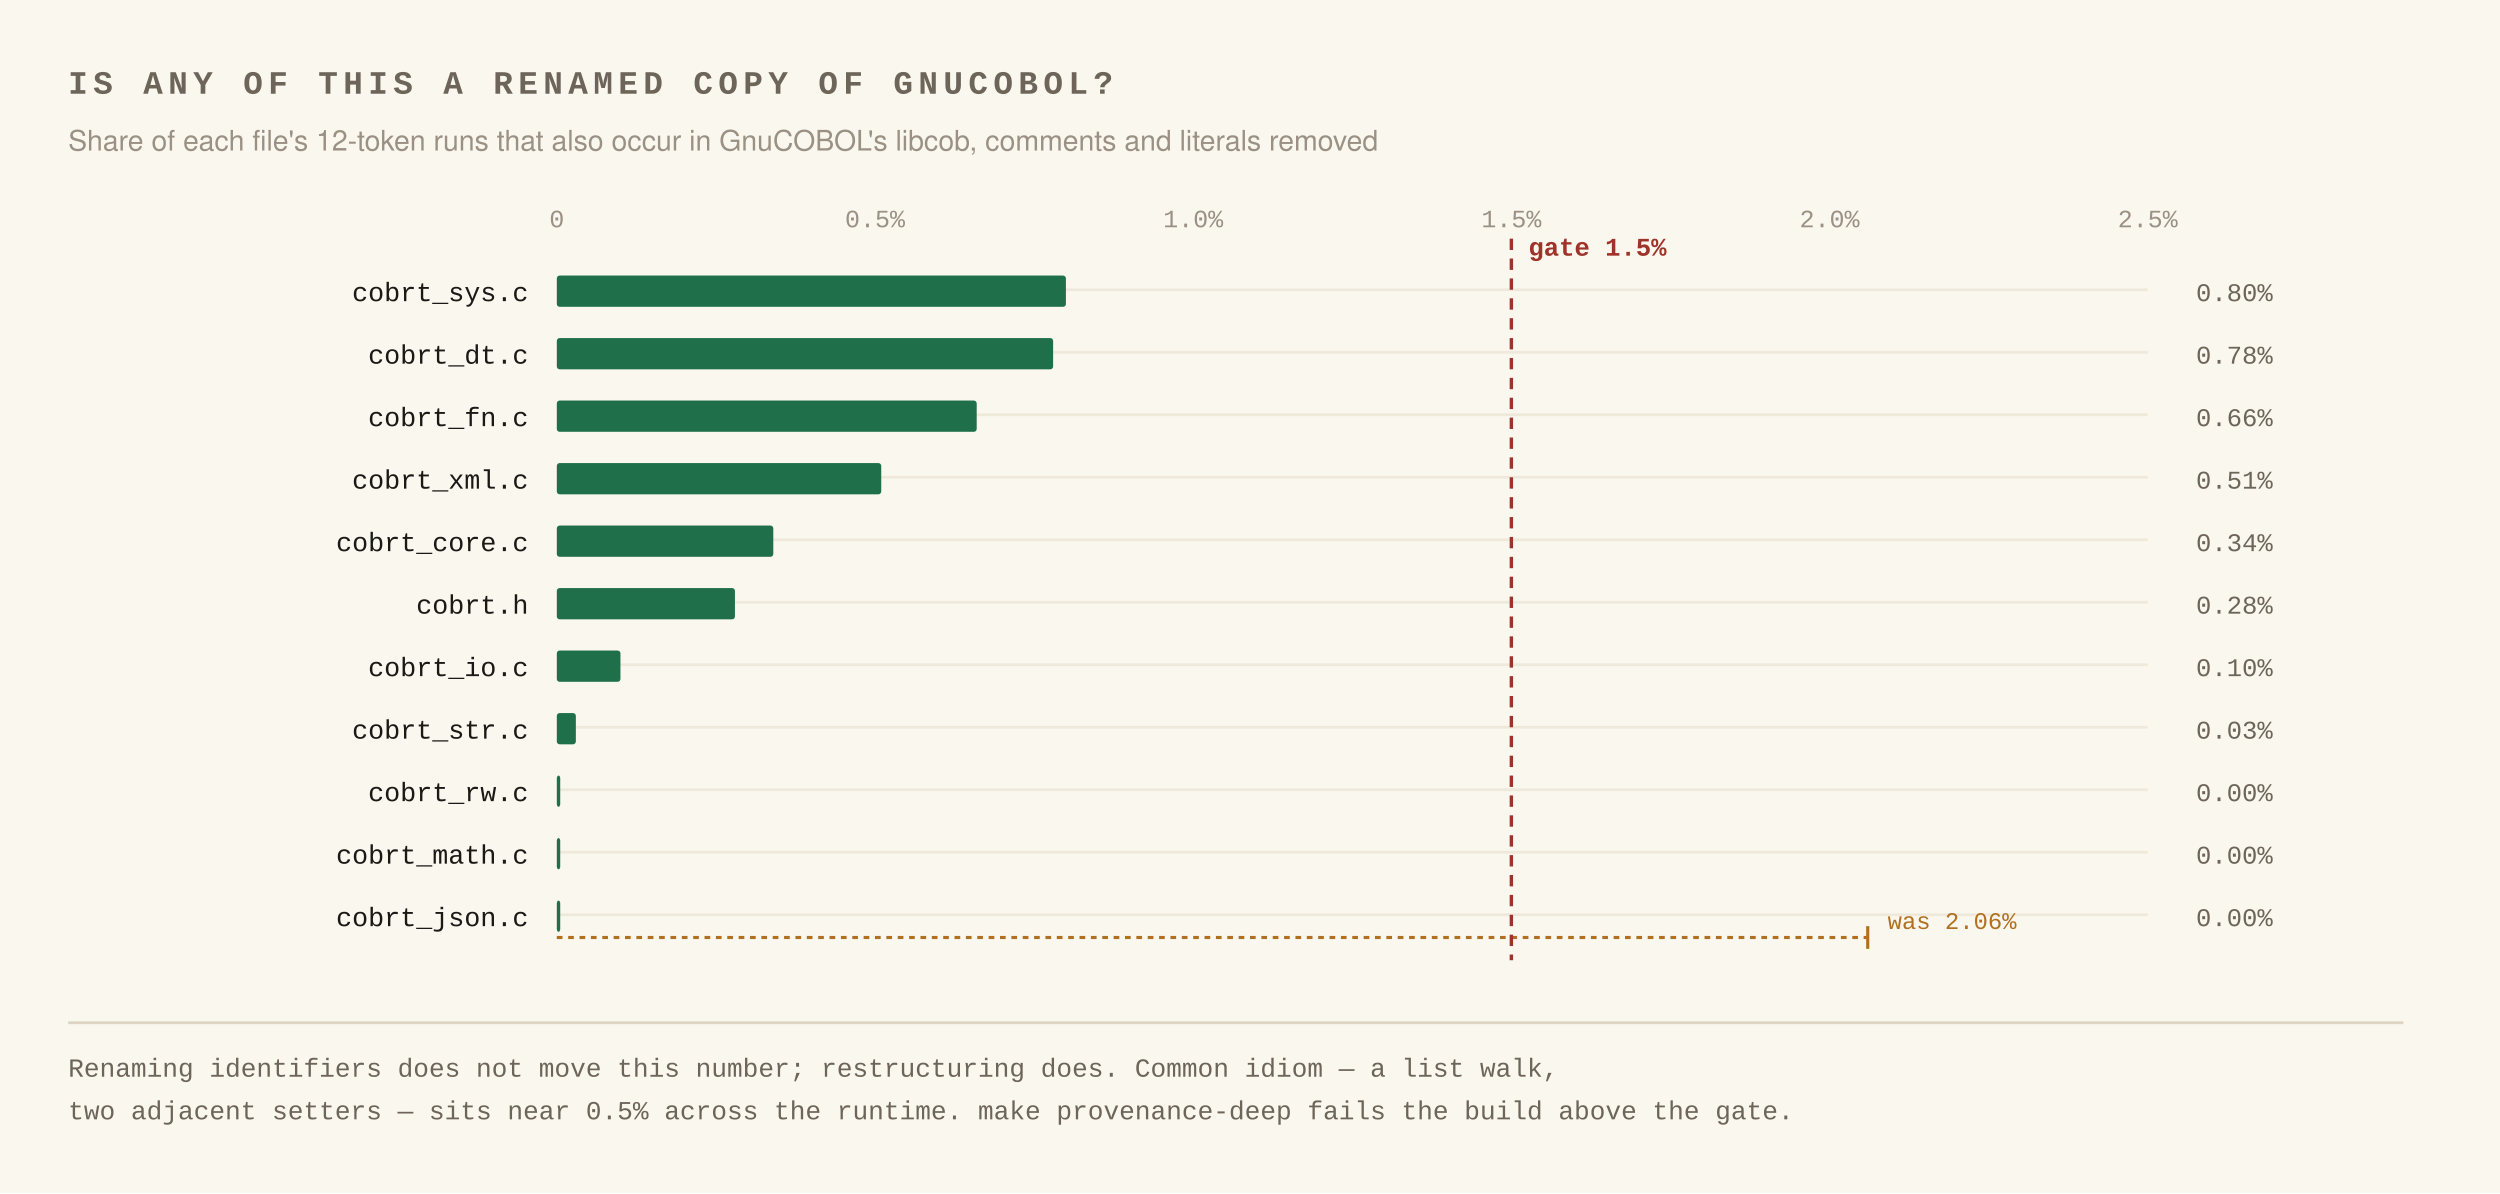
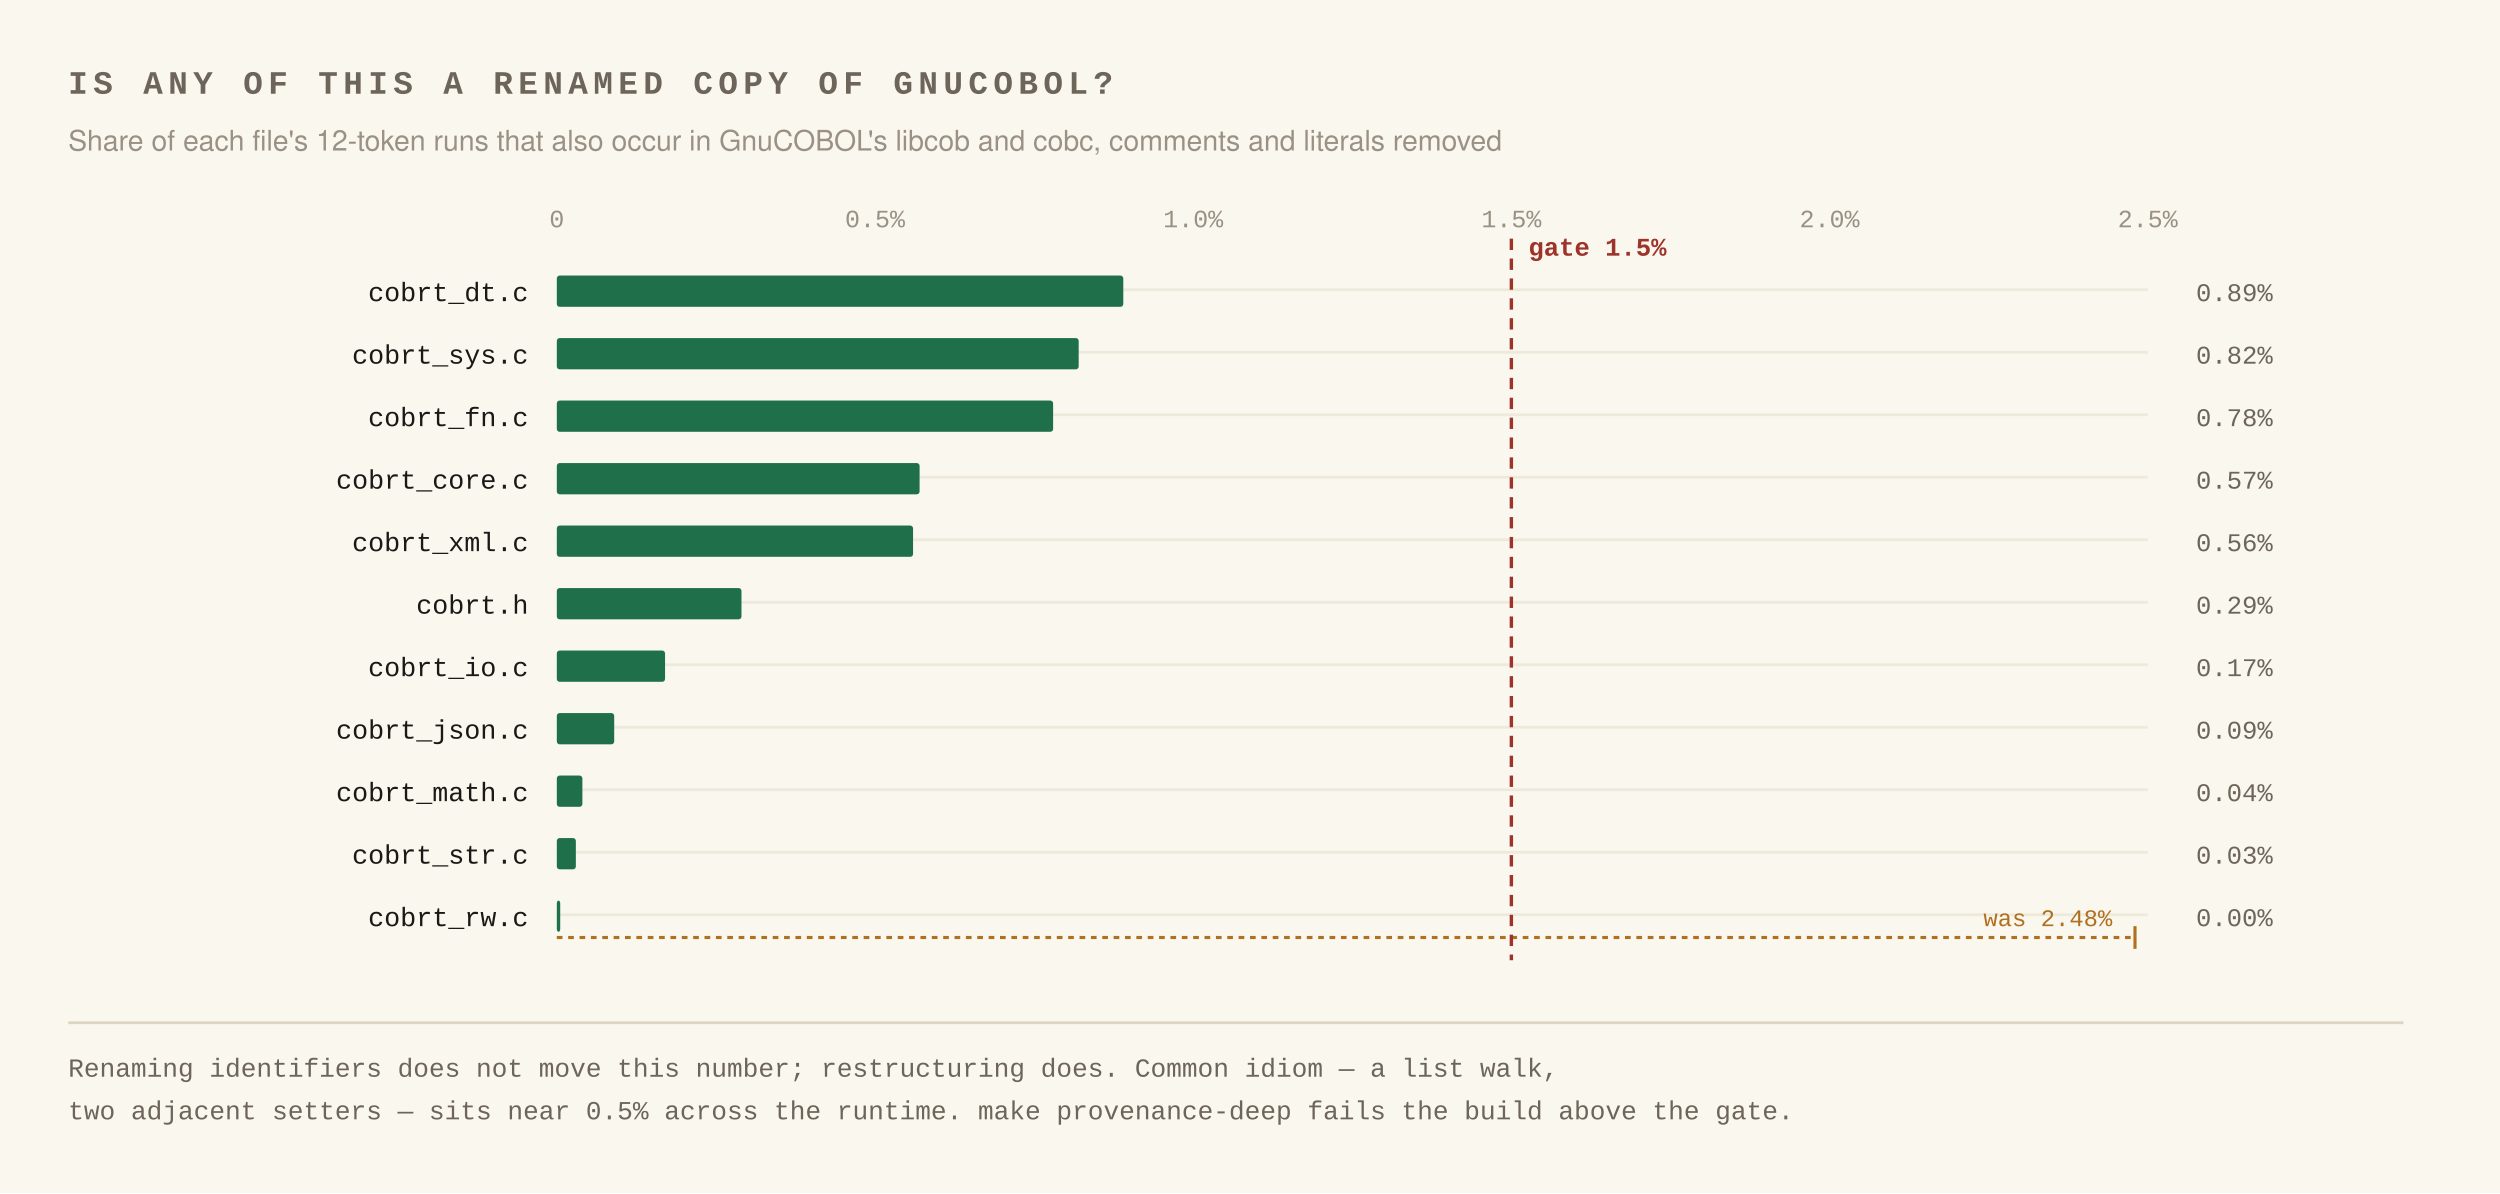
<svg xmlns="http://www.w3.org/2000/svg" width="880" height="420" viewBox="0 0 880 420" role="img">
  <rect x="0" y="0" width="880" height="420" fill="#faf7ef" />
  <text x="24" y="33" font-family="ui-monospace, SFMono-Regular, 'SF Mono', Menlo, Consolas, 'Liberation Mono', monospace" font-size="11.5" fill="#6d655a" text-anchor="start" font-weight="600" letter-spacing="1.9">IS ANY OF THIS A RENAMED COPY OF GNUCOBOL?</text>
-   <text x="24" y="53" font-family="-apple-system, BlinkMacSystemFont, 'Segoe UI', Helvetica, Arial, sans-serif" font-size="10" fill="#9a9184" text-anchor="start" font-weight="normal">Share of each file's 12-token runs that also occur in GnuCOBOL's libcob, comments and literals removed</text>
+   <text x="24" y="53" font-family="-apple-system, BlinkMacSystemFont, 'Segoe UI', Helvetica, Arial, sans-serif" font-size="10" fill="#9a9184" text-anchor="start" font-weight="normal">Share of each file's 12-token runs that also occur in GnuCOBOL's libcob and cobc, comments and literals removed</text>
  <text x="196.0" y="80" font-family="ui-monospace, SFMono-Regular, 'SF Mono', Menlo, Consolas, 'Liberation Mono', monospace" font-size="8.8" fill="#9a9184" text-anchor="middle" font-weight="normal">0</text>
  <text x="308.0" y="80" font-family="ui-monospace, SFMono-Regular, 'SF Mono', Menlo, Consolas, 'Liberation Mono', monospace" font-size="8.8" fill="#9a9184" text-anchor="middle" font-weight="normal">0.5%</text>
  <text x="420.0" y="80" font-family="ui-monospace, SFMono-Regular, 'SF Mono', Menlo, Consolas, 'Liberation Mono', monospace" font-size="8.8" fill="#9a9184" text-anchor="middle" font-weight="normal">1.0%</text>
  <text x="532.0" y="80" font-family="ui-monospace, SFMono-Regular, 'SF Mono', Menlo, Consolas, 'Liberation Mono', monospace" font-size="8.8" fill="#9a9184" text-anchor="middle" font-weight="normal">1.5%</text>
  <text x="644.0" y="80" font-family="ui-monospace, SFMono-Regular, 'SF Mono', Menlo, Consolas, 'Liberation Mono', monospace" font-size="8.8" fill="#9a9184" text-anchor="middle" font-weight="normal">2.0%</text>
  <text x="756.0" y="80" font-family="ui-monospace, SFMono-Regular, 'SF Mono', Menlo, Consolas, 'Liberation Mono', monospace" font-size="8.8" fill="#9a9184" text-anchor="middle" font-weight="normal">2.5%</text>
-   <text x="186" y="106" font-family="ui-monospace, SFMono-Regular, 'SF Mono', Menlo, Consolas, 'Liberation Mono', monospace" font-size="9.4" fill="#1b1916" text-anchor="end" font-weight="normal">cobrt_sys.c</text>
+   <text x="186" y="106" font-family="ui-monospace, SFMono-Regular, 'SF Mono', Menlo, Consolas, 'Liberation Mono', monospace" font-size="9.4" fill="#1b1916" text-anchor="end" font-weight="normal">cobrt_dt.c</text>
  <line x1="196" y1="102" x2="756" y2="102" stroke="#efe9db" stroke-width="1" />
-   <rect x="196" y="97" width="179.2" height="11" fill="#1f6f4a" rx="1" />
-   <text x="800" y="106" font-family="ui-monospace, SFMono-Regular, 'SF Mono', Menlo, Consolas, 'Liberation Mono', monospace" font-size="9" fill="#6d655a" text-anchor="end" font-weight="normal">0.80%</text>
-   <text x="186" y="128" font-family="ui-monospace, SFMono-Regular, 'SF Mono', Menlo, Consolas, 'Liberation Mono', monospace" font-size="9.4" fill="#1b1916" text-anchor="end" font-weight="normal">cobrt_dt.c</text>
+   <rect x="196" y="97" width="199.4" height="11" fill="#1f6f4a" rx="1" />
+   <text x="800" y="106" font-family="ui-monospace, SFMono-Regular, 'SF Mono', Menlo, Consolas, 'Liberation Mono', monospace" font-size="9" fill="#6d655a" text-anchor="end" font-weight="normal">0.89%</text>
+   <text x="186" y="128" font-family="ui-monospace, SFMono-Regular, 'SF Mono', Menlo, Consolas, 'Liberation Mono', monospace" font-size="9.4" fill="#1b1916" text-anchor="end" font-weight="normal">cobrt_sys.c</text>
  <line x1="196" y1="124" x2="756" y2="124" stroke="#efe9db" stroke-width="1" />
-   <rect x="196" y="119" width="174.7" height="11" fill="#1f6f4a" rx="1" />
-   <text x="800" y="128" font-family="ui-monospace, SFMono-Regular, 'SF Mono', Menlo, Consolas, 'Liberation Mono', monospace" font-size="9" fill="#6d655a" text-anchor="end" font-weight="normal">0.78%</text>
+   <rect x="196" y="119" width="183.7" height="11" fill="#1f6f4a" rx="1" />
+   <text x="800" y="128" font-family="ui-monospace, SFMono-Regular, 'SF Mono', Menlo, Consolas, 'Liberation Mono', monospace" font-size="9" fill="#6d655a" text-anchor="end" font-weight="normal">0.82%</text>
  <text x="186" y="150" font-family="ui-monospace, SFMono-Regular, 'SF Mono', Menlo, Consolas, 'Liberation Mono', monospace" font-size="9.4" fill="#1b1916" text-anchor="end" font-weight="normal">cobrt_fn.c</text>
  <line x1="196" y1="146" x2="756" y2="146" stroke="#efe9db" stroke-width="1" />
-   <rect x="196" y="141" width="147.8" height="11" fill="#1f6f4a" rx="1" />
-   <text x="800" y="150" font-family="ui-monospace, SFMono-Regular, 'SF Mono', Menlo, Consolas, 'Liberation Mono', monospace" font-size="9" fill="#6d655a" text-anchor="end" font-weight="normal">0.66%</text>
-   <text x="186" y="172" font-family="ui-monospace, SFMono-Regular, 'SF Mono', Menlo, Consolas, 'Liberation Mono', monospace" font-size="9.4" fill="#1b1916" text-anchor="end" font-weight="normal">cobrt_xml.c</text>
+   <rect x="196" y="141" width="174.7" height="11" fill="#1f6f4a" rx="1" />
+   <text x="800" y="150" font-family="ui-monospace, SFMono-Regular, 'SF Mono', Menlo, Consolas, 'Liberation Mono', monospace" font-size="9" fill="#6d655a" text-anchor="end" font-weight="normal">0.78%</text>
+   <text x="186" y="172" font-family="ui-monospace, SFMono-Regular, 'SF Mono', Menlo, Consolas, 'Liberation Mono', monospace" font-size="9.4" fill="#1b1916" text-anchor="end" font-weight="normal">cobrt_core.c</text>
  <line x1="196" y1="168" x2="756" y2="168" stroke="#efe9db" stroke-width="1" />
-   <rect x="196" y="163" width="114.2" height="11" fill="#1f6f4a" rx="1" />
-   <text x="800" y="172" font-family="ui-monospace, SFMono-Regular, 'SF Mono', Menlo, Consolas, 'Liberation Mono', monospace" font-size="9" fill="#6d655a" text-anchor="end" font-weight="normal">0.51%</text>
-   <text x="186" y="194" font-family="ui-monospace, SFMono-Regular, 'SF Mono', Menlo, Consolas, 'Liberation Mono', monospace" font-size="9.4" fill="#1b1916" text-anchor="end" font-weight="normal">cobrt_core.c</text>
+   <rect x="196" y="163" width="127.7" height="11" fill="#1f6f4a" rx="1" />
+   <text x="800" y="172" font-family="ui-monospace, SFMono-Regular, 'SF Mono', Menlo, Consolas, 'Liberation Mono', monospace" font-size="9" fill="#6d655a" text-anchor="end" font-weight="normal">0.57%</text>
+   <text x="186" y="194" font-family="ui-monospace, SFMono-Regular, 'SF Mono', Menlo, Consolas, 'Liberation Mono', monospace" font-size="9.4" fill="#1b1916" text-anchor="end" font-weight="normal">cobrt_xml.c</text>
  <line x1="196" y1="190" x2="756" y2="190" stroke="#efe9db" stroke-width="1" />
-   <rect x="196" y="185" width="76.2" height="11" fill="#1f6f4a" rx="1" />
-   <text x="800" y="194" font-family="ui-monospace, SFMono-Regular, 'SF Mono', Menlo, Consolas, 'Liberation Mono', monospace" font-size="9" fill="#6d655a" text-anchor="end" font-weight="normal">0.34%</text>
+   <rect x="196" y="185" width="125.4" height="11" fill="#1f6f4a" rx="1" />
+   <text x="800" y="194" font-family="ui-monospace, SFMono-Regular, 'SF Mono', Menlo, Consolas, 'Liberation Mono', monospace" font-size="9" fill="#6d655a" text-anchor="end" font-weight="normal">0.56%</text>
  <text x="186" y="216" font-family="ui-monospace, SFMono-Regular, 'SF Mono', Menlo, Consolas, 'Liberation Mono', monospace" font-size="9.4" fill="#1b1916" text-anchor="end" font-weight="normal">cobrt.h</text>
  <line x1="196" y1="212" x2="756" y2="212" stroke="#efe9db" stroke-width="1" />
-   <rect x="196" y="207" width="62.7" height="11" fill="#1f6f4a" rx="1" />
-   <text x="800" y="216" font-family="ui-monospace, SFMono-Regular, 'SF Mono', Menlo, Consolas, 'Liberation Mono', monospace" font-size="9" fill="#6d655a" text-anchor="end" font-weight="normal">0.28%</text>
+   <rect x="196" y="207" width="65.0" height="11" fill="#1f6f4a" rx="1" />
+   <text x="800" y="216" font-family="ui-monospace, SFMono-Regular, 'SF Mono', Menlo, Consolas, 'Liberation Mono', monospace" font-size="9" fill="#6d655a" text-anchor="end" font-weight="normal">0.29%</text>
  <text x="186" y="238" font-family="ui-monospace, SFMono-Regular, 'SF Mono', Menlo, Consolas, 'Liberation Mono', monospace" font-size="9.4" fill="#1b1916" text-anchor="end" font-weight="normal">cobrt_io.c</text>
  <line x1="196" y1="234" x2="756" y2="234" stroke="#efe9db" stroke-width="1" />
-   <rect x="196" y="229" width="22.4" height="11" fill="#1f6f4a" rx="1" />
-   <text x="800" y="238" font-family="ui-monospace, SFMono-Regular, 'SF Mono', Menlo, Consolas, 'Liberation Mono', monospace" font-size="9" fill="#6d655a" text-anchor="end" font-weight="normal">0.10%</text>
-   <text x="186" y="260" font-family="ui-monospace, SFMono-Regular, 'SF Mono', Menlo, Consolas, 'Liberation Mono', monospace" font-size="9.4" fill="#1b1916" text-anchor="end" font-weight="normal">cobrt_str.c</text>
+   <rect x="196" y="229" width="38.1" height="11" fill="#1f6f4a" rx="1" />
+   <text x="800" y="238" font-family="ui-monospace, SFMono-Regular, 'SF Mono', Menlo, Consolas, 'Liberation Mono', monospace" font-size="9" fill="#6d655a" text-anchor="end" font-weight="normal">0.17%</text>
+   <text x="186" y="260" font-family="ui-monospace, SFMono-Regular, 'SF Mono', Menlo, Consolas, 'Liberation Mono', monospace" font-size="9.4" fill="#1b1916" text-anchor="end" font-weight="normal">cobrt_json.c</text>
  <line x1="196" y1="256" x2="756" y2="256" stroke="#efe9db" stroke-width="1" />
-   <rect x="196" y="251" width="6.7" height="11" fill="#1f6f4a" rx="1" />
-   <text x="800" y="260" font-family="ui-monospace, SFMono-Regular, 'SF Mono', Menlo, Consolas, 'Liberation Mono', monospace" font-size="9" fill="#6d655a" text-anchor="end" font-weight="normal">0.03%</text>
-   <text x="186" y="282" font-family="ui-monospace, SFMono-Regular, 'SF Mono', Menlo, Consolas, 'Liberation Mono', monospace" font-size="9.4" fill="#1b1916" text-anchor="end" font-weight="normal">cobrt_rw.c</text>
+   <rect x="196" y="251" width="20.2" height="11" fill="#1f6f4a" rx="1" />
+   <text x="800" y="260" font-family="ui-monospace, SFMono-Regular, 'SF Mono', Menlo, Consolas, 'Liberation Mono', monospace" font-size="9" fill="#6d655a" text-anchor="end" font-weight="normal">0.09%</text>
+   <text x="186" y="282" font-family="ui-monospace, SFMono-Regular, 'SF Mono', Menlo, Consolas, 'Liberation Mono', monospace" font-size="9.4" fill="#1b1916" text-anchor="end" font-weight="normal">cobrt_math.c</text>
  <line x1="196" y1="278" x2="756" y2="278" stroke="#efe9db" stroke-width="1" />
-   <rect x="196" y="273" width="1.2" height="11" fill="#1f6f4a" rx="1" />
-   <text x="800" y="282" font-family="ui-monospace, SFMono-Regular, 'SF Mono', Menlo, Consolas, 'Liberation Mono', monospace" font-size="9" fill="#6d655a" text-anchor="end" font-weight="normal">0.00%</text>
-   <text x="186" y="304" font-family="ui-monospace, SFMono-Regular, 'SF Mono', Menlo, Consolas, 'Liberation Mono', monospace" font-size="9.4" fill="#1b1916" text-anchor="end" font-weight="normal">cobrt_math.c</text>
+   <rect x="196" y="273" width="9.0" height="11" fill="#1f6f4a" rx="1" />
+   <text x="800" y="282" font-family="ui-monospace, SFMono-Regular, 'SF Mono', Menlo, Consolas, 'Liberation Mono', monospace" font-size="9" fill="#6d655a" text-anchor="end" font-weight="normal">0.04%</text>
+   <text x="186" y="304" font-family="ui-monospace, SFMono-Regular, 'SF Mono', Menlo, Consolas, 'Liberation Mono', monospace" font-size="9.4" fill="#1b1916" text-anchor="end" font-weight="normal">cobrt_str.c</text>
  <line x1="196" y1="300" x2="756" y2="300" stroke="#efe9db" stroke-width="1" />
-   <rect x="196" y="295" width="1.2" height="11" fill="#1f6f4a" rx="1" />
-   <text x="800" y="304" font-family="ui-monospace, SFMono-Regular, 'SF Mono', Menlo, Consolas, 'Liberation Mono', monospace" font-size="9" fill="#6d655a" text-anchor="end" font-weight="normal">0.00%</text>
-   <text x="186" y="326" font-family="ui-monospace, SFMono-Regular, 'SF Mono', Menlo, Consolas, 'Liberation Mono', monospace" font-size="9.4" fill="#1b1916" text-anchor="end" font-weight="normal">cobrt_json.c</text>
+   <rect x="196" y="295" width="6.7" height="11" fill="#1f6f4a" rx="1" />
+   <text x="800" y="304" font-family="ui-monospace, SFMono-Regular, 'SF Mono', Menlo, Consolas, 'Liberation Mono', monospace" font-size="9" fill="#6d655a" text-anchor="end" font-weight="normal">0.03%</text>
+   <text x="186" y="326" font-family="ui-monospace, SFMono-Regular, 'SF Mono', Menlo, Consolas, 'Liberation Mono', monospace" font-size="9.4" fill="#1b1916" text-anchor="end" font-weight="normal">cobrt_rw.c</text>
  <line x1="196" y1="322" x2="756" y2="322" stroke="#efe9db" stroke-width="1" />
  <rect x="196" y="317" width="1.2" height="11" fill="#1f6f4a" rx="1" />
  <text x="800" y="326" font-family="ui-monospace, SFMono-Regular, 'SF Mono', Menlo, Consolas, 'Liberation Mono', monospace" font-size="9" fill="#6d655a" text-anchor="end" font-weight="normal">0.00%</text>
-   <line x1="196.0" y1="330" x2="657.44" y2="330" stroke="#b0701f" stroke-width="1.1" stroke-dasharray="2 2" />
-   <line x1="657.44" y1="326" x2="657.44" y2="334" stroke="#b0701f" stroke-width="1.1" />
-   <text x="664.44" y="327" font-family="ui-monospace, SFMono-Regular, 'SF Mono', Menlo, Consolas, 'Liberation Mono', monospace" font-size="8.4" fill="#b0701f" text-anchor="start" font-weight="normal">was 2.06%</text>
+   <line x1="196.0" y1="330" x2="751.52" y2="330" stroke="#b0701f" stroke-width="1.1" stroke-dasharray="2 2" />
+   <line x1="751.52" y1="326" x2="751.52" y2="334" stroke="#b0701f" stroke-width="1.1" />
+   <text x="743.52" y="326" font-family="ui-monospace, SFMono-Regular, 'SF Mono', Menlo, Consolas, 'Liberation Mono', monospace" font-size="8.4" fill="#b0701f" text-anchor="end" font-weight="normal">was 2.48%</text>
  <line x1="532.0" y1="84" x2="532.0" y2="338" stroke="#9e332a" stroke-width="1.2" stroke-dasharray="4 3" />
  <text x="538.0" y="90" font-family="ui-monospace, SFMono-Regular, 'SF Mono', Menlo, Consolas, 'Liberation Mono', monospace" font-size="9" fill="#9e332a" text-anchor="start" font-weight="600">gate 1.5%</text>
  <line x1="24" y1="360" x2="846" y2="360" stroke="#ddd5c3" stroke-width="1" />
  <text x="24" y="379" font-family="ui-monospace, SFMono-Regular, 'SF Mono', Menlo, Consolas, 'Liberation Mono', monospace" font-size="9.2" fill="#6d655a" text-anchor="start" font-weight="normal">Renaming identifiers does not move this number; restructuring does. Common idiom — a list walk,</text>
  <text x="24" y="394" font-family="ui-monospace, SFMono-Regular, 'SF Mono', Menlo, Consolas, 'Liberation Mono', monospace" font-size="9.2" fill="#6d655a" text-anchor="start" font-weight="normal">two adjacent setters — sits near 0.5% across the runtime. make provenance-deep fails the build above the gate.</text>
</svg>
